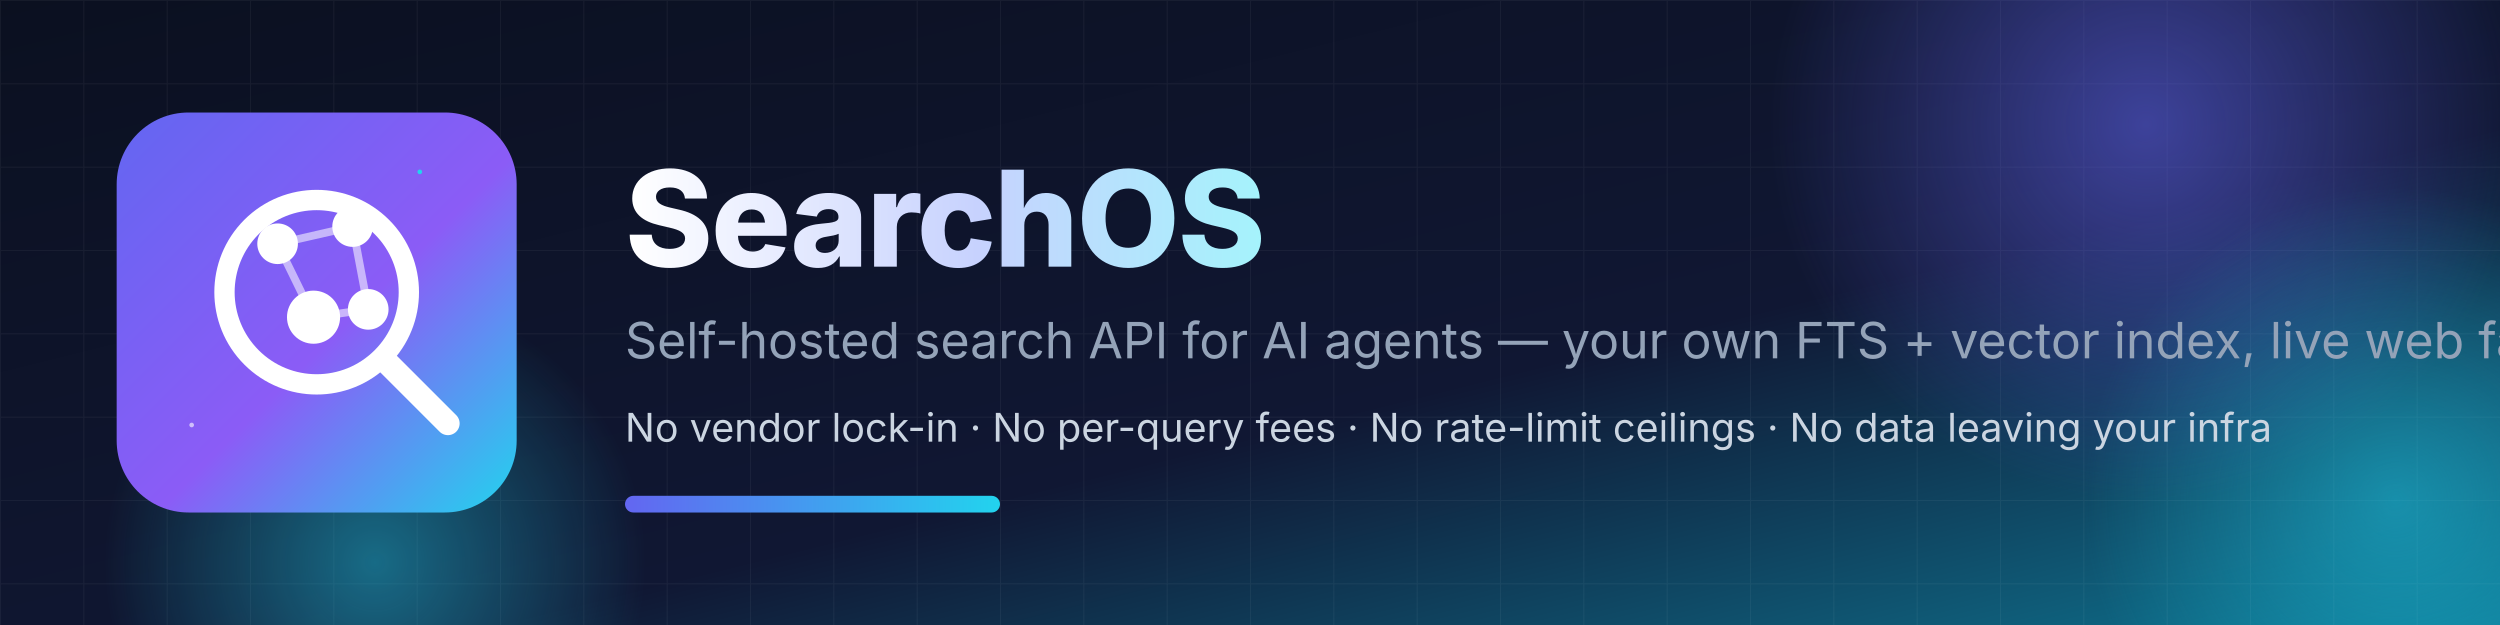
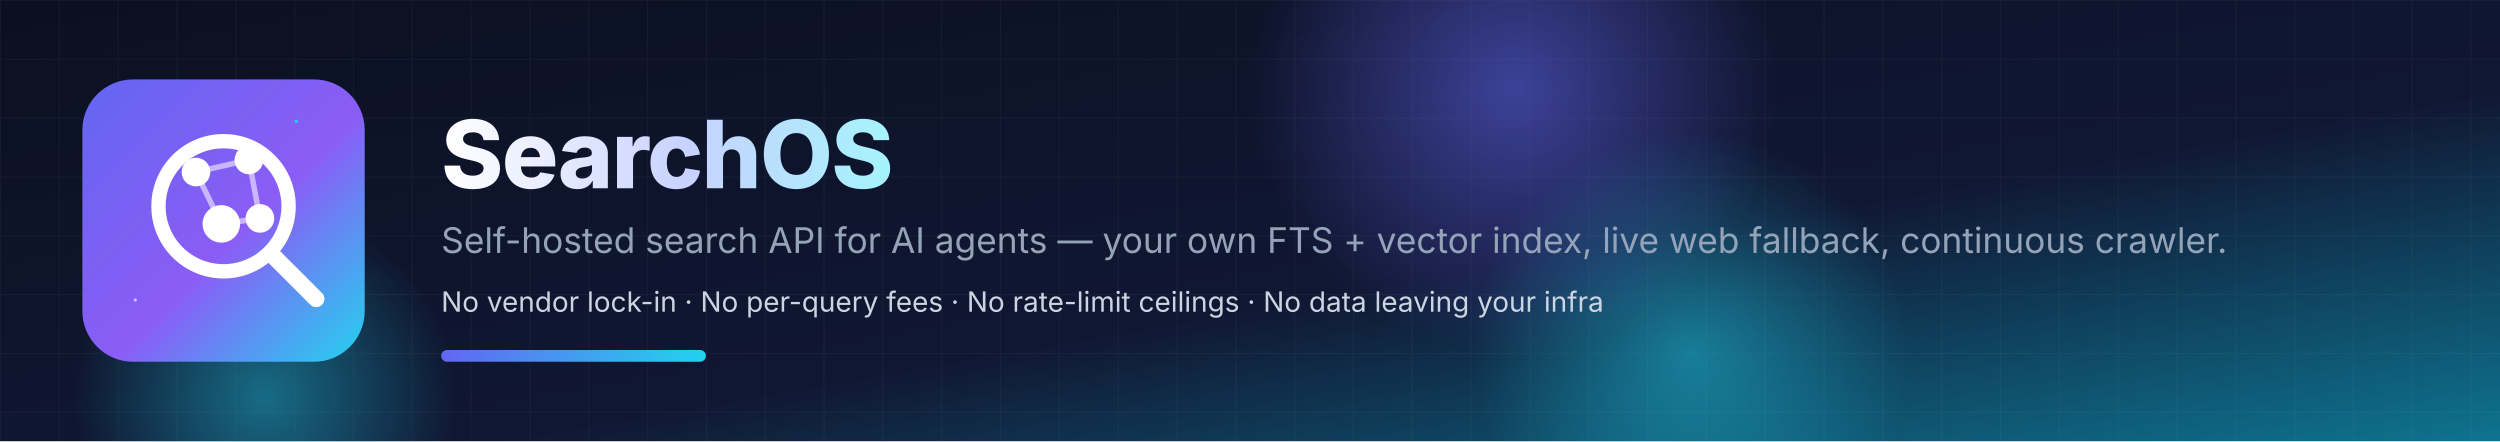
- <svg xmlns="http://www.w3.org/2000/svg" viewBox="0 0 1200 300" width="1200" height="300">
+ <svg xmlns="http://www.w3.org/2000/svg" viewBox="0 0 1700 300" width="1700" height="300">
  <defs>
    <linearGradient id="bg" x1="0" y1="0" x2="1" y2="1">
      <stop offset="0" stop-color="#0b1020" />
      <stop offset="0.6" stop-color="#101733" />
      <stop offset="1" stop-color="#0e7490" />
    </linearGradient>
    <linearGradient id="title" x1="0" y1="0" x2="1" y2="0">
      <stop offset="0" stop-color="#ffffff" />
      <stop offset="0.55" stop-color="#c7d2fe" />
      <stop offset="1" stop-color="#a5f3fc" />
    </linearGradient>
    <radialGradient id="orb1" cx="0.5" cy="0.5" r="0.5">
      <stop offset="0" stop-color="#6366f1" stop-opacity="0.55" />
      <stop offset="1" stop-color="#6366f1" stop-opacity="0" />
    </radialGradient>
    <radialGradient id="orb2" cx="0.5" cy="0.5" r="0.5">
      <stop offset="0" stop-color="#22d3ee" stop-opacity="0.45" />
      <stop offset="1" stop-color="#22d3ee" stop-opacity="0" />
    </radialGradient>
    <linearGradient id="bar" x1="0" y1="0" x2="1" y2="0">
      <stop offset="0" stop-color="#6366f1" />
      <stop offset="1" stop-color="#22d3ee" />
    </linearGradient>
    <linearGradient id="markgrad" x1="0" y1="0" x2="1" y2="1">
      <stop offset="0" stop-color="#6366f1" />
      <stop offset="0.55" stop-color="#8b5cf6" />
      <stop offset="1" stop-color="#22d3ee" />
    </linearGradient>
    <pattern id="grid" width="40" height="40" patternUnits="userSpaceOnUse">
      <path d="M 40 0 L 0 0 0 40" fill="none" stroke="#ffffff" stroke-opacity="0.05" />
    </pattern>
  </defs>
-   <rect width="1200" height="300" fill="url(#bg)" />
-   <rect width="1200" height="300" fill="url(#grid)" />
+   <rect width="1700" height="300" fill="url(#bg)" />
+   <rect width="1700" height="300" fill="url(#grid)" />
  <circle cx="1030" cy="60" r="180" fill="url(#orb1)" />
  <circle cx="1150" cy="240" r="150" fill="url(#orb2)" />
  <circle cx="180" cy="270" r="130" fill="url(#orb2)" />
  <g transform="translate(56,54) scale(0.375)">
    <rect width="512" height="512" rx="92" fill="url(#markgrad)" />
    <circle cx="256" cy="230" r="118" fill="none" stroke="#ffffff" stroke-width="26" stroke-linecap="round" transform="rotate(-45 256 230)" />
    <line x1="342" y1="316" x2="424" y2="398" stroke="#ffffff" stroke-width="30" stroke-linecap="round" />
    <line x1="206" y1="168" x2="302" y2="146" stroke="#ffffff" stroke-width="10" stroke-linecap="round" opacity="0.55" />
    <line x1="206" y1="168" x2="252" y2="262" stroke="#ffffff" stroke-width="10" stroke-linecap="round" opacity="0.55" />
    <line x1="302" y1="146" x2="322" y2="252" stroke="#ffffff" stroke-width="10" stroke-linecap="round" opacity="0.55" />
    <line x1="252" y1="262" x2="322" y2="252" stroke="#ffffff" stroke-width="10" stroke-linecap="round" opacity="0.55" />
    <circle cx="206" cy="168" r="26" fill="#ffffff" />
    <circle cx="302" cy="146" r="26" fill="#ffffff" />
    <circle cx="252" cy="262" r="34" fill="#ffffff" />
    <circle cx="322" cy="252" r="26" fill="#ffffff" />
    <circle cx="388" cy="76" r="3" fill="#22d3ee" />
    <circle cx="96" cy="400" r="3" fill="#ffffff" opacity="0.6" />
  </g>
  <text x="300" y="128" font-size="64" font-weight="800" fill="url(#title)" letter-spacing="-1" font-family="Inter, -apple-system, 'Segoe UI', Roboto, sans-serif">SearchOS</text>
  <text x="300" y="172" font-size="24" fill="#94a3b8" font-family="Inter, -apple-system, 'Segoe UI', Roboto, sans-serif">Self-hosted search API for AI agents — your own FTS + vector index, live web fallback, continuous crawler.</text>
  <text x="300" y="212" font-size="19" fill="#cbd5e1" font-family="Inter, -apple-system, 'Segoe UI', Roboto, sans-serif">No vendor lock-in · No per-query fees · No rate-limit ceilings · No data leaving your infra</text>
  <rect x="300" y="238" width="180" height="8" rx="4" fill="url(#bar)" />
</svg>
